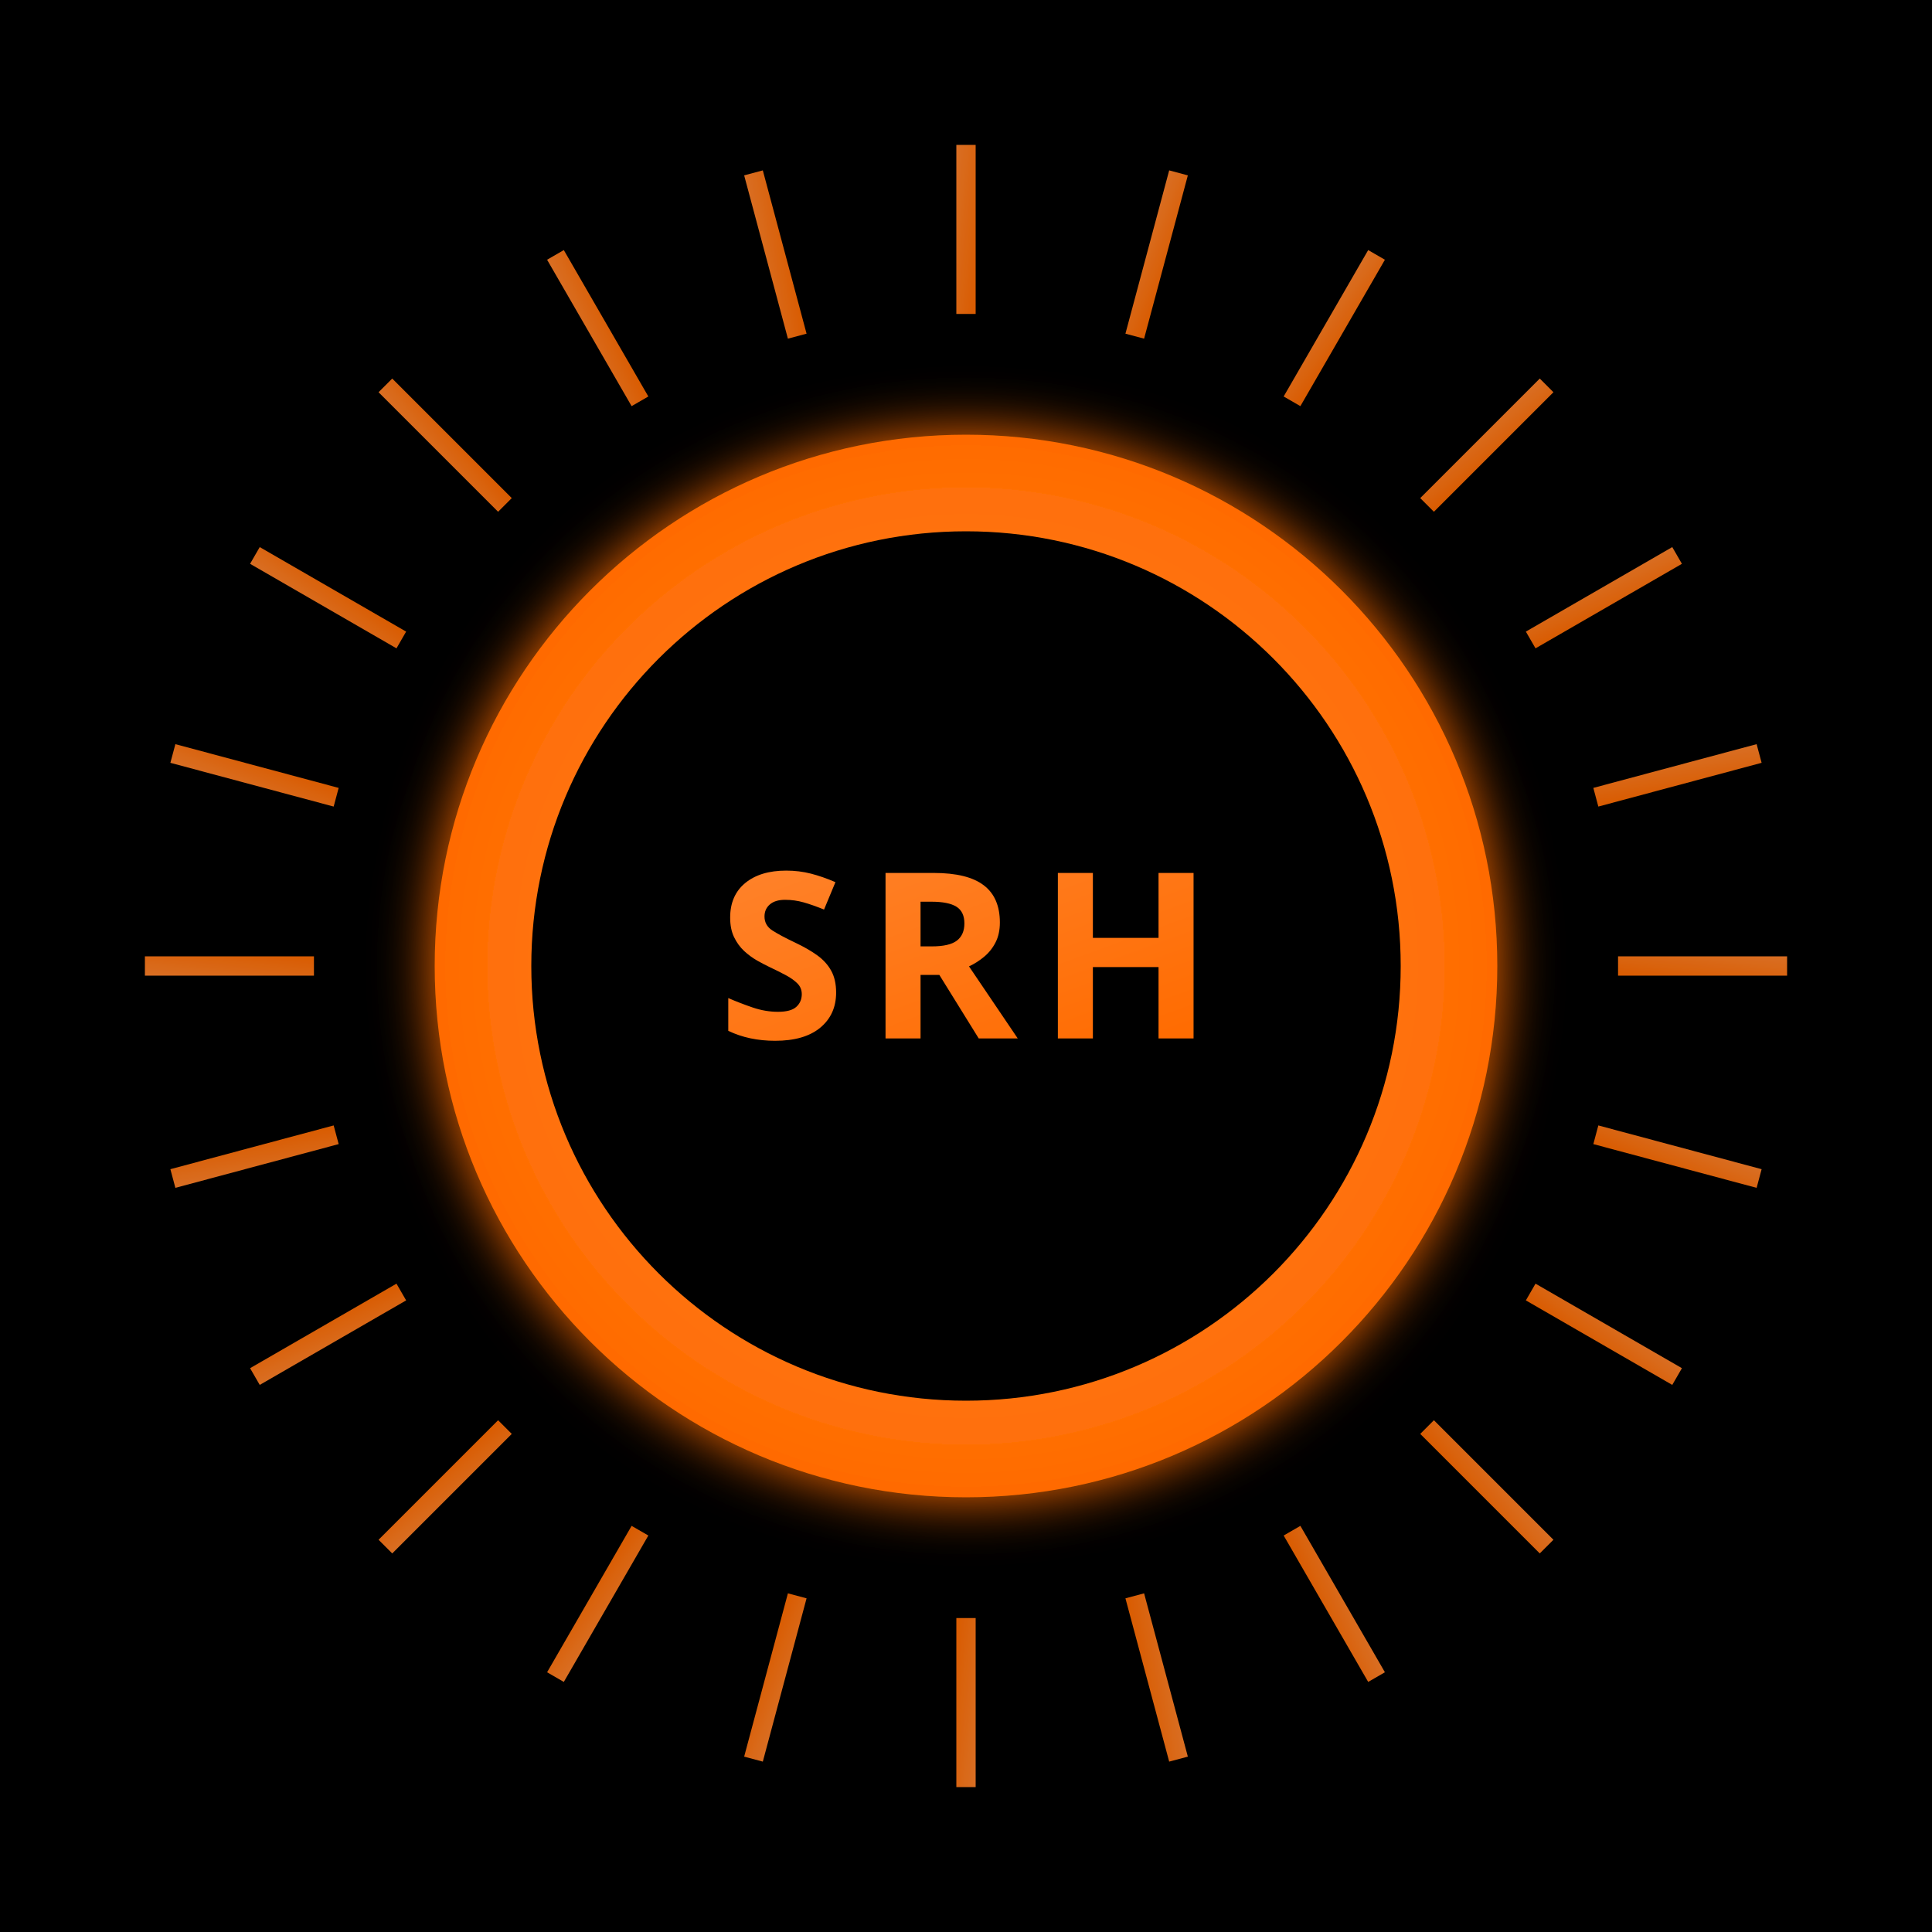
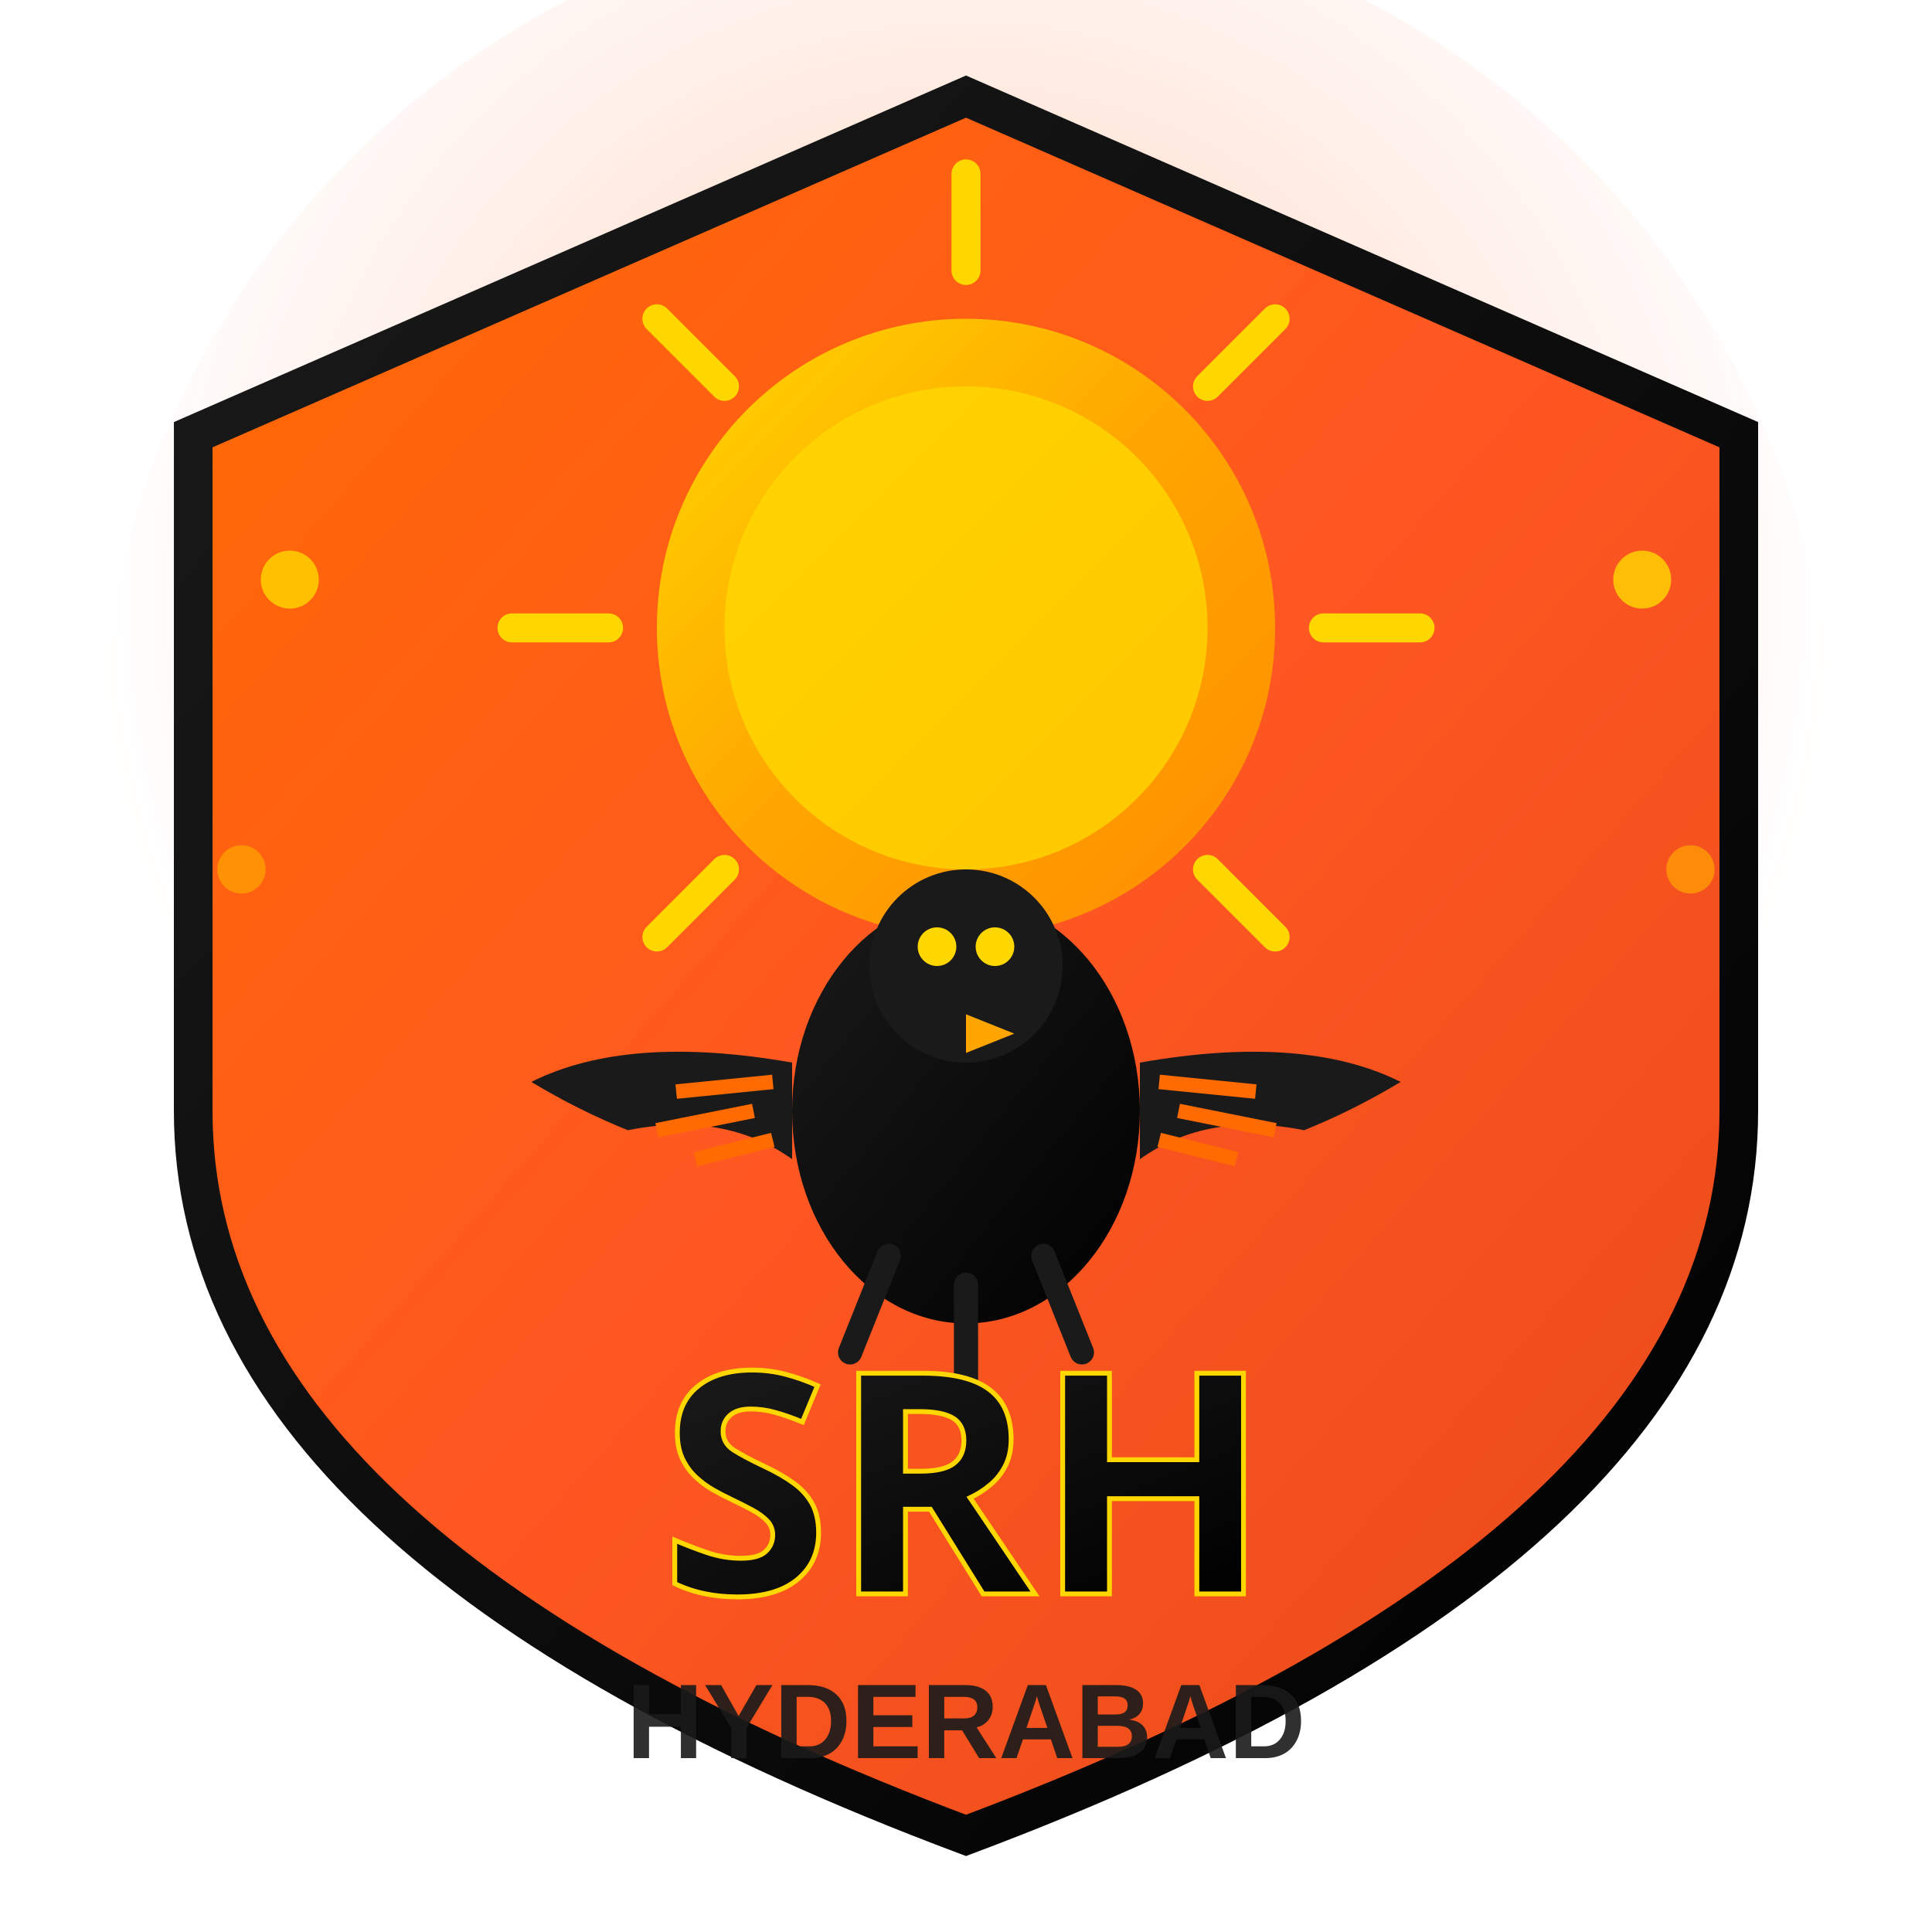
- <svg xmlns="http://www.w3.org/2000/svg" width="400" height="400" viewBox="0 0 400 400">
+ <svg xmlns="http://www.w3.org/2000/svg" width="200" height="200" viewBox="0 0 200 200">
  <defs>
-     <radialGradient id="srh-sun-grad" cx="50%" cy="50%">
-       <stop offset="0%" stop-color="#FFD700" />
-       <stop offset="40%" stop-color="#FF822A" />
-       <stop offset="100%" stop-color="#FF6B00" />
+     <linearGradient id="srh-orange" x1="0%" y1="0%" x2="100%" y2="100%">
+       <stop offset="0%" style="stop-color:#FF6B00;stop-opacity:1" />
+       <stop offset="50%" style="stop-color:#FF5722;stop-opacity:1" />
+       <stop offset="100%" style="stop-color:#E64A19;stop-opacity:1" />
+     </linearGradient>
+     <linearGradient id="srh-black" x1="0%" y1="0%" x2="100%" y2="100%">
+       <stop offset="0%" style="stop-color:#1A1A1A;stop-opacity:1" />
+       <stop offset="100%" style="stop-color:#000000;stop-opacity:1" />
+     </linearGradient>
+     <linearGradient id="srh-sun" x1="0%" y1="0%" x2="100%" y2="100%">
+       <stop offset="0%" style="stop-color:#FFD700;stop-opacity:1" />
+       <stop offset="50%" style="stop-color:#FFA500;stop-opacity:1" />
+       <stop offset="100%" style="stop-color:#FF8C00;stop-opacity:1" />
+     </linearGradient>
+     <radialGradient id="srh-glow" cx="50%" cy="40%">
+       <stop offset="0%" style="stop-color:#FF6B00;stop-opacity:0.6" />
+       <stop offset="100%" style="stop-color:#FF5722;stop-opacity:0" />
    </radialGradient>
-     <linearGradient id="srh-orange-grad" x1="0%" y1="0%" x2="100%" y2="100%">
-       <stop offset="0%" stop-color="#FF822A" />
-       <stop offset="100%" stop-color="#FF6B00" />
-     </linearGradient>
-     <filter id="srh-glow">
-       <feGaussianBlur stdDeviation="6" result="coloredBlur" />
-       <feMerge>
-         <feMergeNode in="coloredBlur" />
-         <feMergeNode in="SourceGraphic" />
-       </feMerge>
-     </filter>
  </defs>
-   <rect width="400" height="400" fill="#000000" />
-   <g transform="translate(200, 200)">
-     <g opacity="0.85">
-       <rect x="-2" y="-170" width="4" height="35" fill="url(#srh-orange-grad)" transform="rotate(0)" />
-       <rect x="-2" y="-170" width="4" height="35" fill="url(#srh-orange-grad)" transform="rotate(15)" />
-       <rect x="-2" y="-170" width="4" height="35" fill="url(#srh-orange-grad)" transform="rotate(30)" />
-       <rect x="-2" y="-170" width="4" height="35" fill="url(#srh-orange-grad)" transform="rotate(45)" />
-       <rect x="-2" y="-170" width="4" height="35" fill="url(#srh-orange-grad)" transform="rotate(60)" />
-       <rect x="-2" y="-170" width="4" height="35" fill="url(#srh-orange-grad)" transform="rotate(75)" />
-       <rect x="-2" y="-170" width="4" height="35" fill="url(#srh-orange-grad)" transform="rotate(90)" />
-       <rect x="-2" y="-170" width="4" height="35" fill="url(#srh-orange-grad)" transform="rotate(105)" />
-       <rect x="-2" y="-170" width="4" height="35" fill="url(#srh-orange-grad)" transform="rotate(120)" />
-       <rect x="-2" y="-170" width="4" height="35" fill="url(#srh-orange-grad)" transform="rotate(135)" />
-       <rect x="-2" y="-170" width="4" height="35" fill="url(#srh-orange-grad)" transform="rotate(150)" />
-       <rect x="-2" y="-170" width="4" height="35" fill="url(#srh-orange-grad)" transform="rotate(165)" />
-       <rect x="-2" y="-170" width="4" height="35" fill="url(#srh-orange-grad)" transform="rotate(180)" />
-       <rect x="-2" y="-170" width="4" height="35" fill="url(#srh-orange-grad)" transform="rotate(195)" />
-       <rect x="-2" y="-170" width="4" height="35" fill="url(#srh-orange-grad)" transform="rotate(210)" />
-       <rect x="-2" y="-170" width="4" height="35" fill="url(#srh-orange-grad)" transform="rotate(225)" />
-       <rect x="-2" y="-170" width="4" height="35" fill="url(#srh-orange-grad)" transform="rotate(240)" />
-       <rect x="-2" y="-170" width="4" height="35" fill="url(#srh-orange-grad)" transform="rotate(255)" />
-       <rect x="-2" y="-170" width="4" height="35" fill="url(#srh-orange-grad)" transform="rotate(270)" />
-       <rect x="-2" y="-170" width="4" height="35" fill="url(#srh-orange-grad)" transform="rotate(285)" />
-       <rect x="-2" y="-170" width="4" height="35" fill="url(#srh-orange-grad)" transform="rotate(300)" />
-       <rect x="-2" y="-170" width="4" height="35" fill="url(#srh-orange-grad)" transform="rotate(315)" />
-       <rect x="-2" y="-170" width="4" height="35" fill="url(#srh-orange-grad)" transform="rotate(330)" />
-       <rect x="-2" y="-170" width="4" height="35" fill="url(#srh-orange-grad)" transform="rotate(345)" />
-     </g>
-     <circle cx="0" cy="0" r="110" fill="url(#srh-sun-grad)" filter="url(#srh-glow)" />
-     <circle cx="0" cy="0" r="90" fill="#000000" />
-     <text x="0" y="15" font-family="Arial Black, sans-serif" font-size="48" font-weight="900" fill="url(#srh-orange-grad)" text-anchor="middle" letter-spacing="4">SRH</text>
+   <circle cx="100" cy="80" r="90" fill="url(#srh-glow)" opacity="0.5" />
+   <path d="M100 10 L180 45 L180 115 Q180 160 100 190 Q20 160 20 115 L20 45 Z" fill="url(#srh-orange)" stroke="url(#srh-black)" stroke-width="4" />
+   <circle cx="100" cy="65" r="32" fill="url(#srh-sun)" />
+   <circle cx="100" cy="65" r="25" fill="#FFD700" opacity="0.8" />
+   <g stroke="#FFD700" stroke-width="3" stroke-linecap="round">
+     <line x1="100" y1="28" x2="100" y2="18" />
+     <line x1="100" y1="102" x2="100" y2="112" />
+     <line x1="63" y1="65" x2="53" y2="65" />
+     <line x1="137" y1="65" x2="147" y2="65" />
+     <line x1="75" y1="40" x2="68" y2="33" />
+     <line x1="125" y1="90" x2="132" y2="97" />
+     <line x1="125" y1="40" x2="132" y2="33" />
+     <line x1="75" y1="90" x2="68" y2="97" />
  </g>
+   <g transform="translate(100, 115)" fill="url(#srh-black)">
+     <ellipse cx="0" cy="0" rx="18" ry="22" />
+     <path d="M-18,-5 Q-35,-8 -45,-3 Q-40,0 -35,2 Q-25,0 -18,5" fill="#1A1A1A" />
+     <path d="M18,-5 Q35,-8 45,-3 Q40,0 35,2 Q25,0 18,5" fill="#1A1A1A" />
+     <path d="M-20,-3 L-30,-2 M-22,0 L-32,2 M-20,3 L-28,5" stroke="#FF6B00" stroke-width="1.5" />
+     <path d="M20,-3 L30,-2 M22,0 L32,2 M20,3 L28,5" stroke="#FF6B00" stroke-width="1.5" />
+     <circle cx="0" cy="-15" r="10" fill="#1A1A1A" />
+     <circle cx="-3" cy="-17" r="2" fill="#FFD700" />
+     <circle cx="3" cy="-17" r="2" fill="#FFD700" />
+     <path d="M0,-10 L5,-8 L0,-6 Z" fill="#FFA500" />
+     <path d="M-8,15 L-12,25 M0,18 L0,28 M8,15 L12,25" stroke="#1A1A1A" stroke-width="2.5" stroke-linecap="round" />
+   </g>
+   <text x="100" y="165" font-family="Arial Black, sans-serif" font-size="32" font-weight="900" fill="url(#srh-black)" text-anchor="middle" stroke="#FFD700" stroke-width="0.5">SRH</text>
+   <text x="100" y="182" font-family="Arial, sans-serif" font-size="11" font-weight="bold" fill="#1A1A1A" text-anchor="middle" opacity="0.9">HYDERABAD</text>
+   <circle cx="30" cy="60" r="3" fill="#FFD700" opacity="0.8" />
+   <circle cx="170" cy="60" r="3" fill="#FFD700" opacity="0.8" />
+   <circle cx="25" cy="90" r="2.5" fill="#FFA500" opacity="0.7" />
+   <circle cx="175" cy="90" r="2.5" fill="#FFA500" opacity="0.7" />
</svg>
